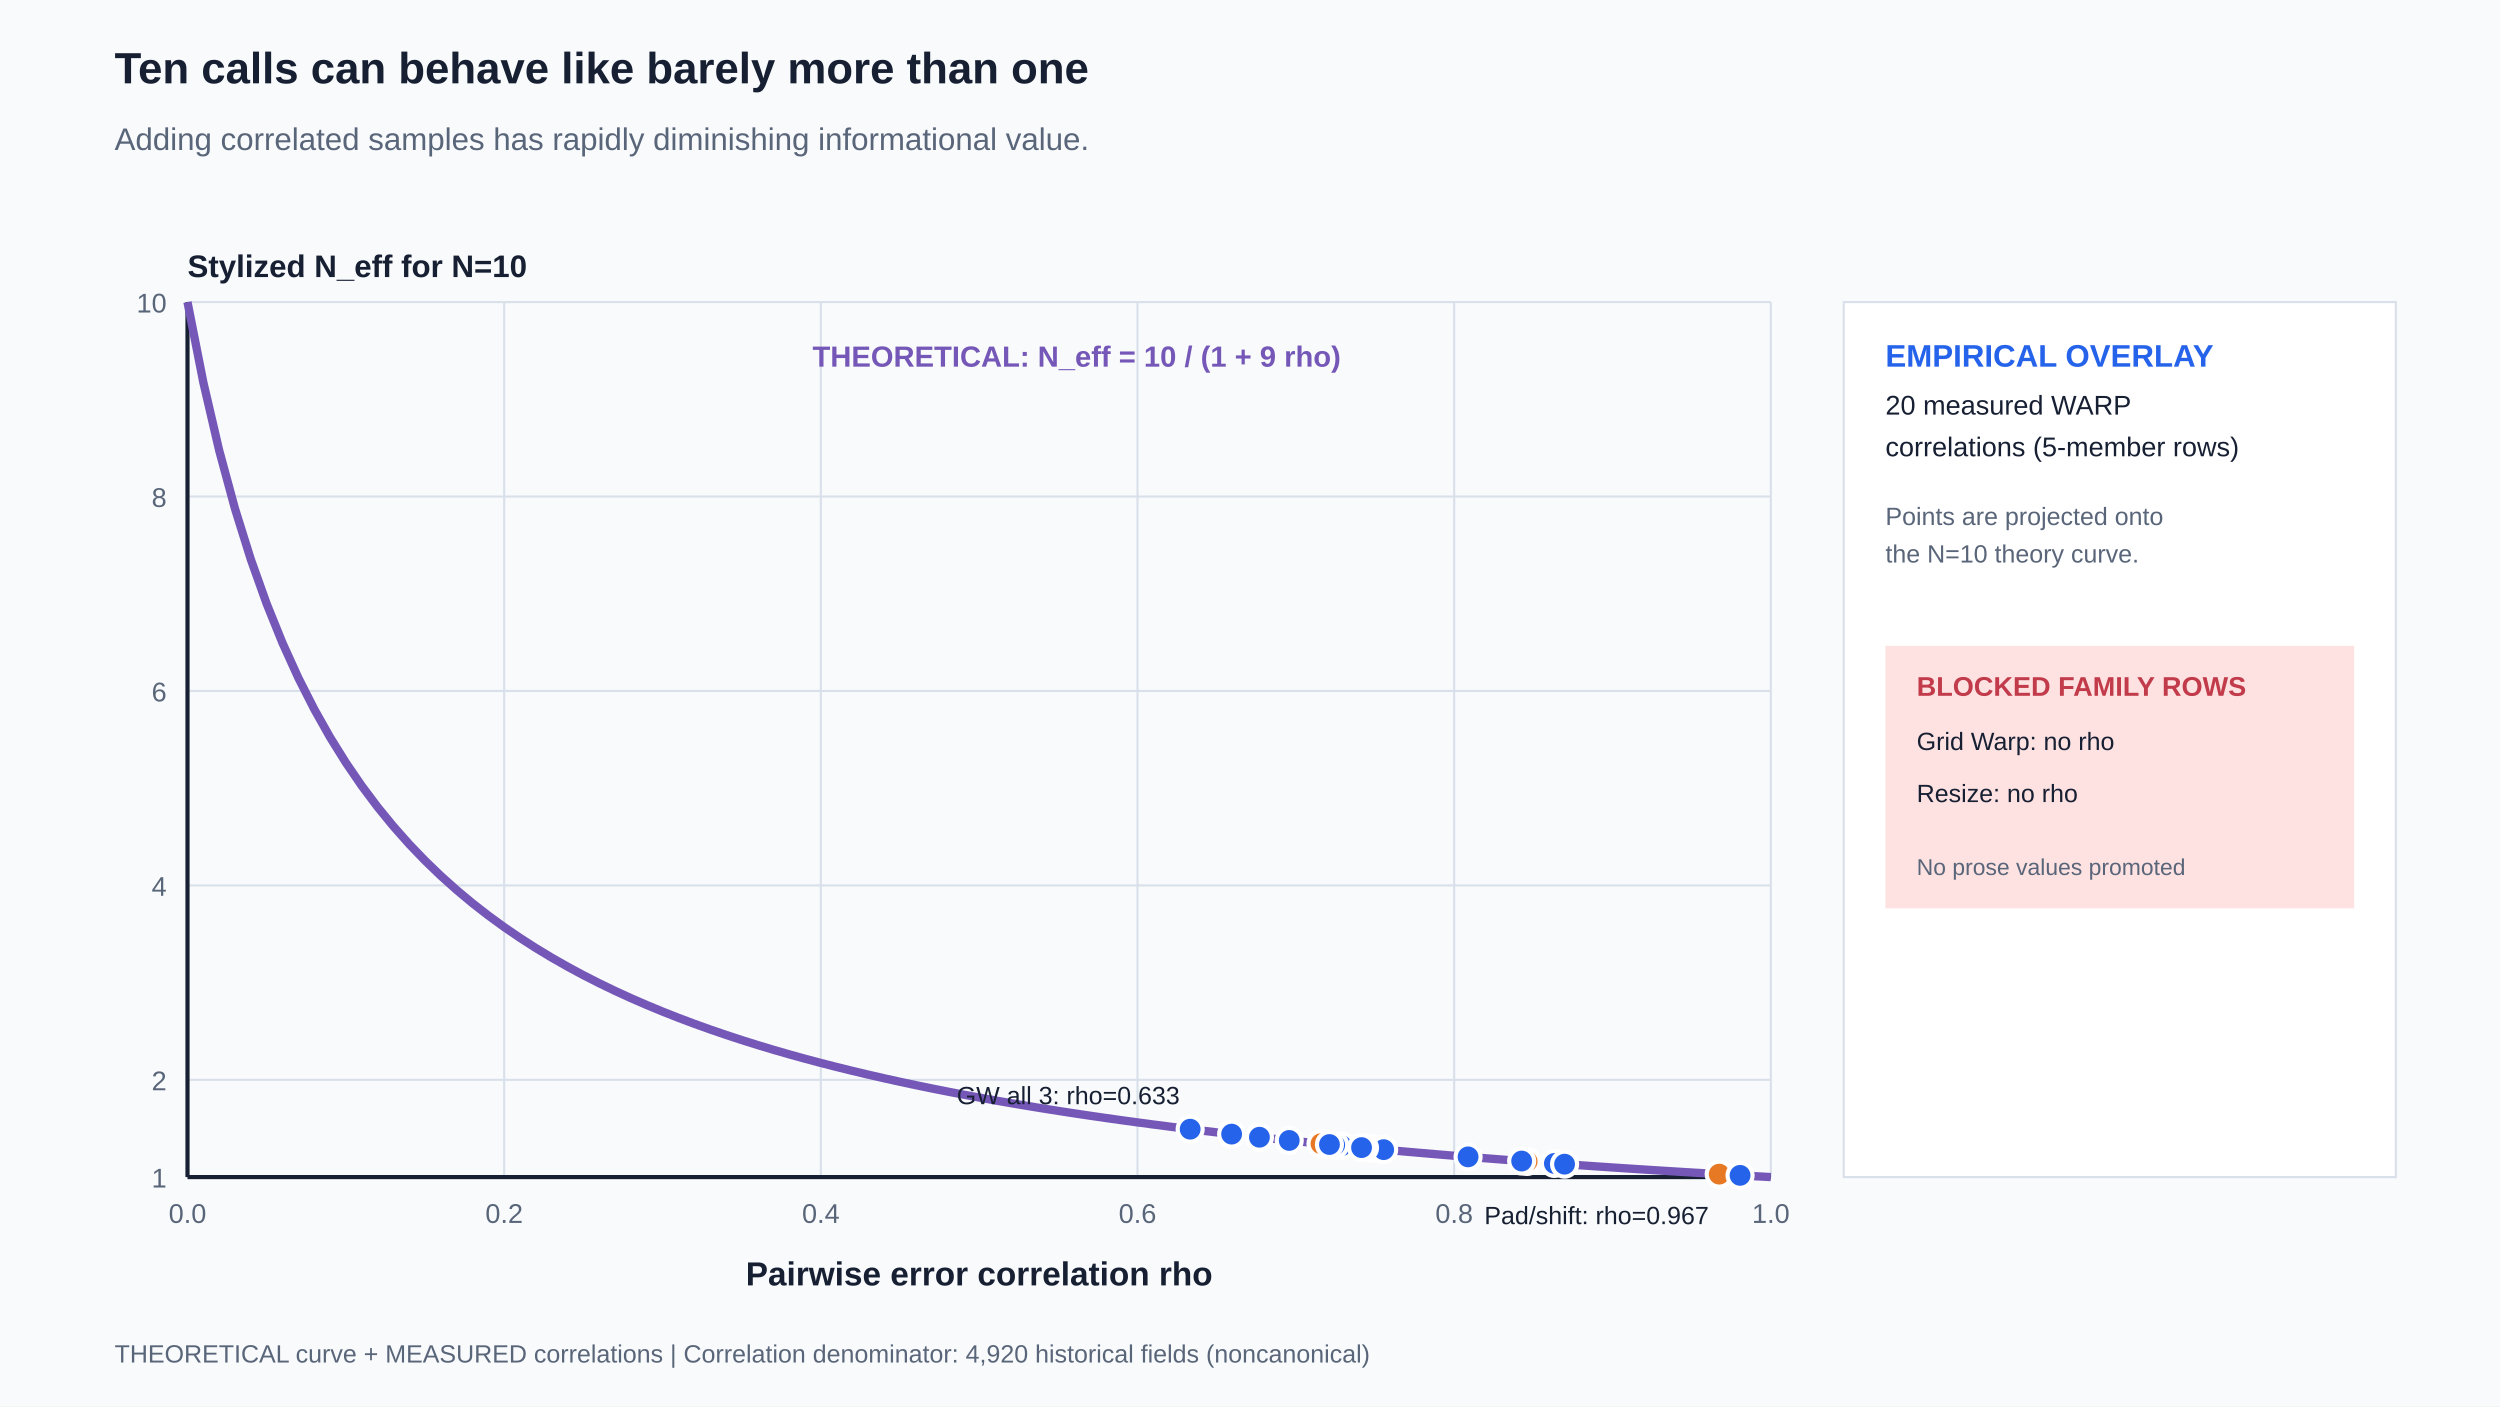
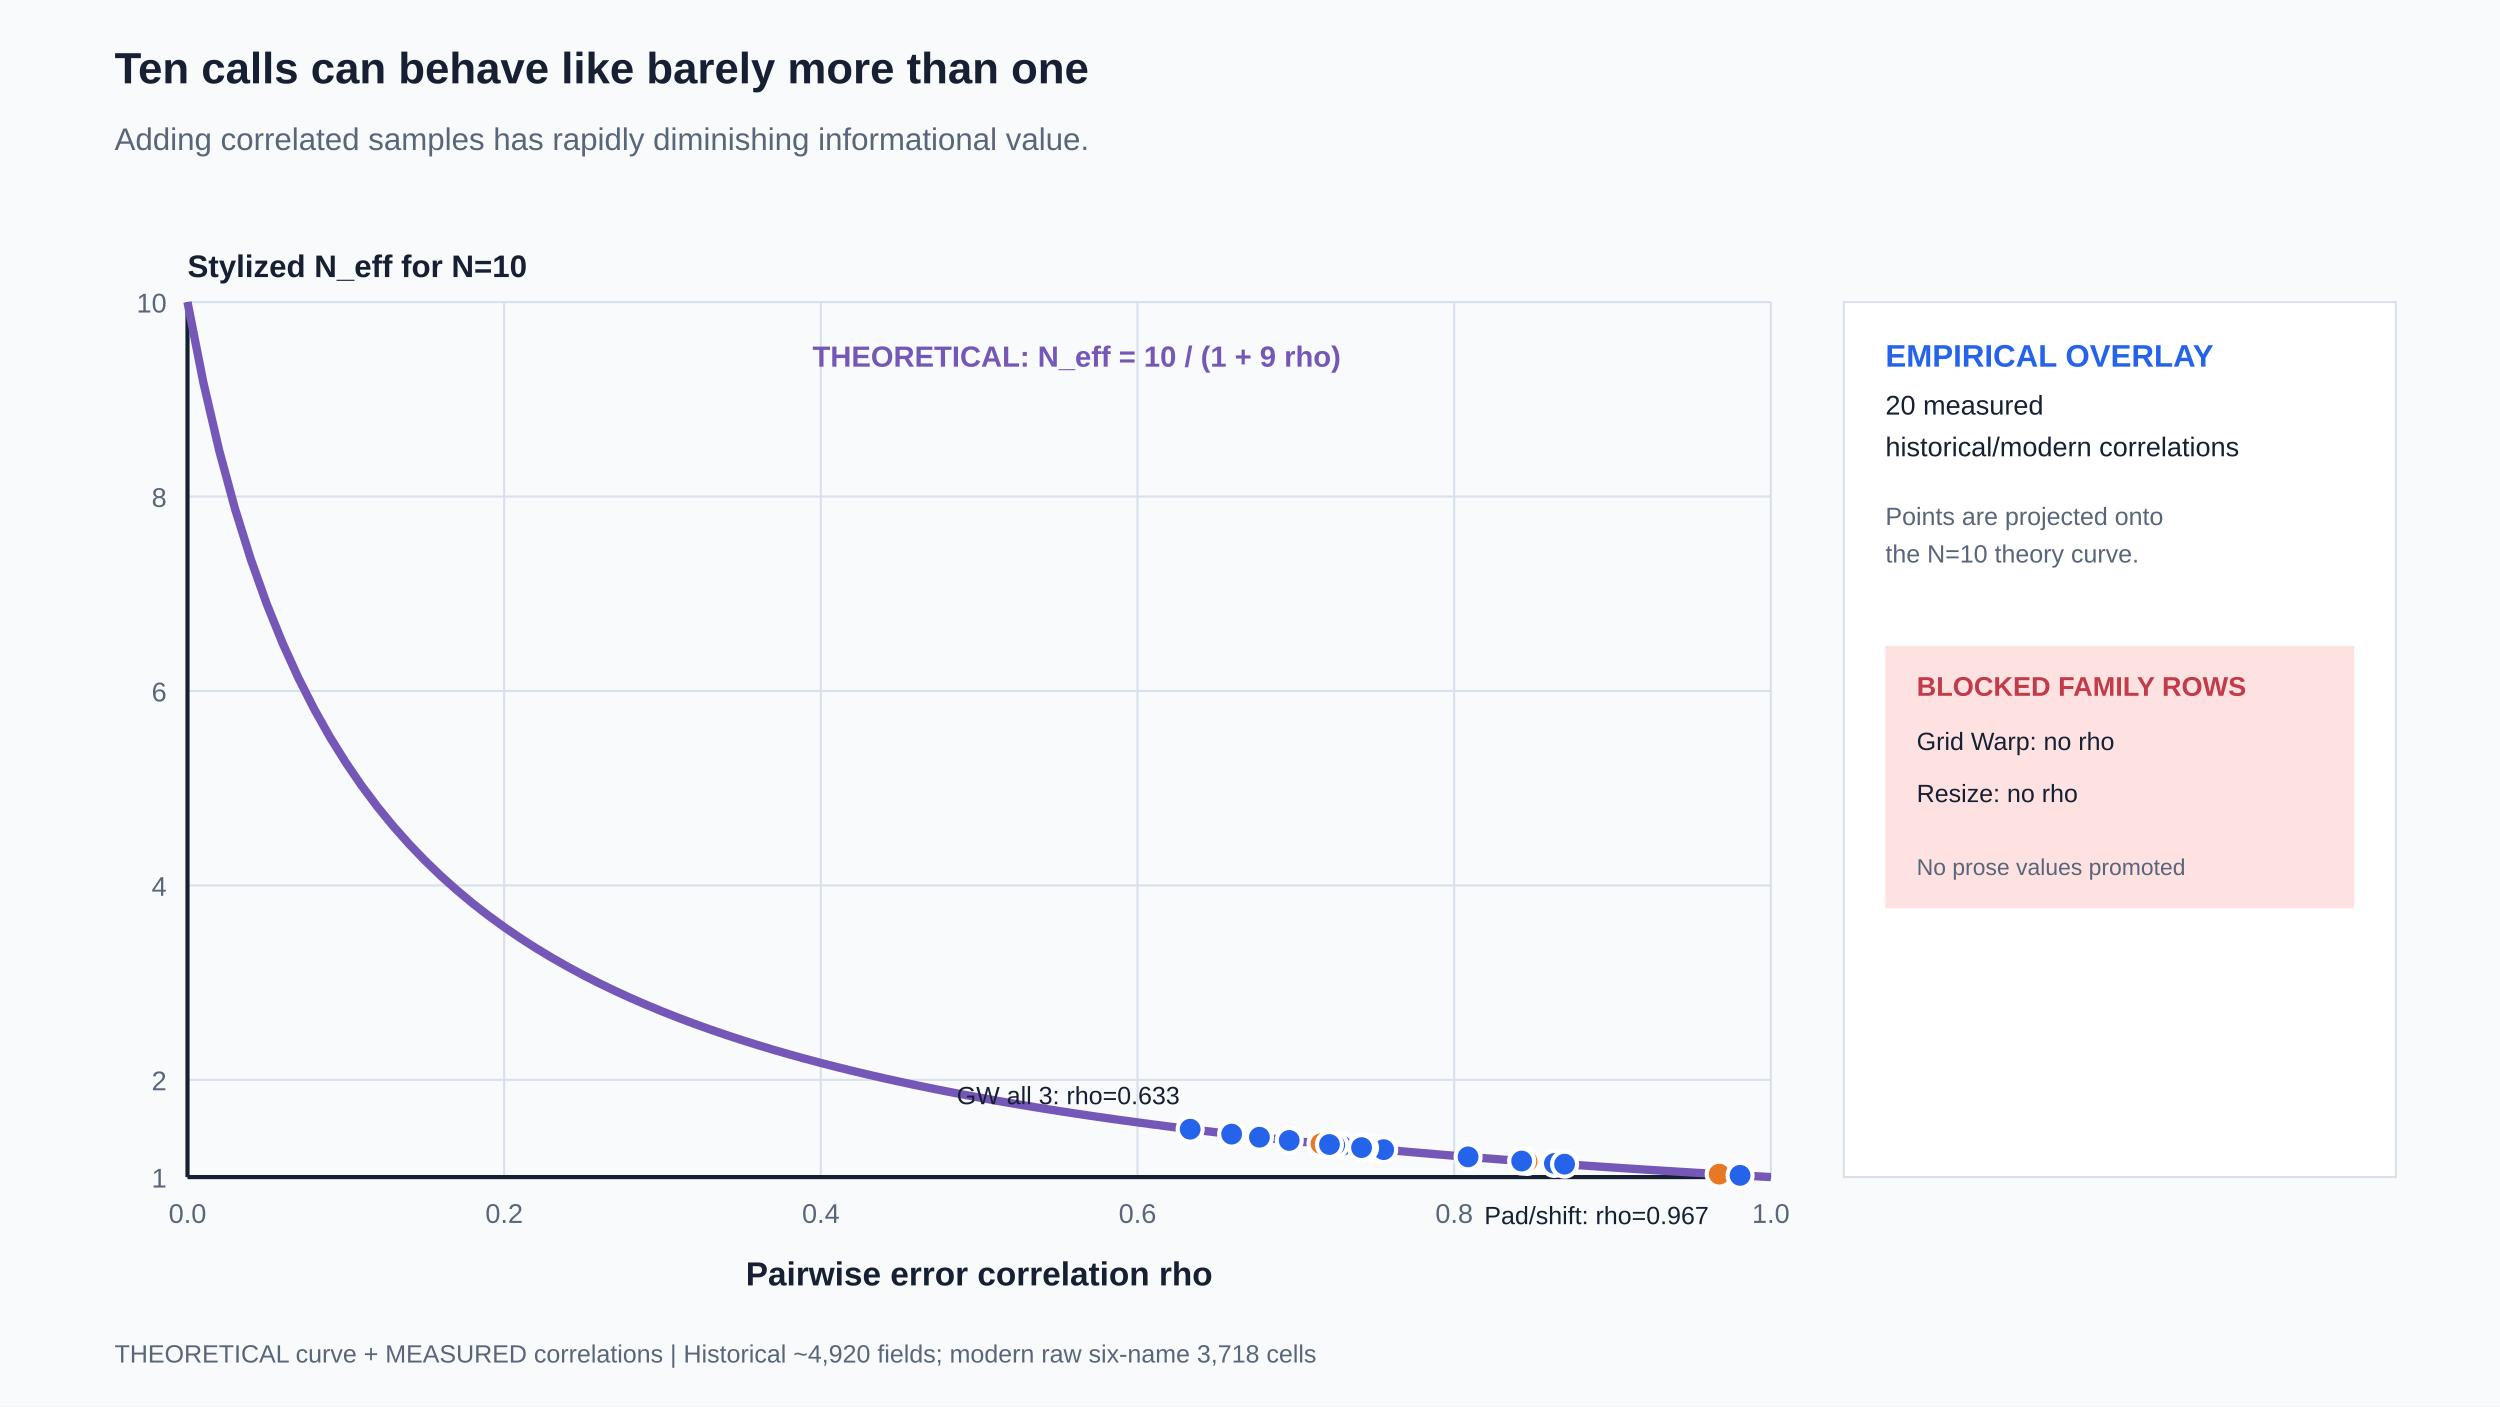
<svg xmlns="http://www.w3.org/2000/svg" width="1200" height="675" viewBox="0 0 1200 675" role="img">
  <rect x="0" y="0" width="1200" height="675" fill="#f8fafc" stroke="none" stroke-width="1" />
  <text x="55" y="40" fill="#172033" font-family="Arial,Helvetica,sans-serif" font-size="21" font-weight="bold" text-anchor="start">Ten calls can behave like barely more than one</text>
  <text x="55" y="72" fill="#596579" font-family="Arial,Helvetica,sans-serif" font-size="15" font-weight="normal" text-anchor="start">Adding correlated samples has rapidly diminishing informational value.</text>
  <line x1="90" y1="565" x2="850" y2="565" stroke="#d9e0ea" stroke-width="1" />
  <text x="80" y="570" fill="#596579" font-family="Arial,Helvetica,sans-serif" font-size="13" font-weight="normal" text-anchor="end">1</text>
  <line x1="90" y1="518.333" x2="850" y2="518.333" stroke="#d9e0ea" stroke-width="1" />
  <text x="80" y="523.333" fill="#596579" font-family="Arial,Helvetica,sans-serif" font-size="13" font-weight="normal" text-anchor="end">2</text>
  <line x1="90" y1="425" x2="850" y2="425" stroke="#d9e0ea" stroke-width="1" />
  <text x="80" y="430" fill="#596579" font-family="Arial,Helvetica,sans-serif" font-size="13" font-weight="normal" text-anchor="end">4</text>
  <line x1="90" y1="331.667" x2="850" y2="331.667" stroke="#d9e0ea" stroke-width="1" />
  <text x="80" y="336.667" fill="#596579" font-family="Arial,Helvetica,sans-serif" font-size="13" font-weight="normal" text-anchor="end">6</text>
  <line x1="90" y1="238.333" x2="850" y2="238.333" stroke="#d9e0ea" stroke-width="1" />
  <text x="80" y="243.333" fill="#596579" font-family="Arial,Helvetica,sans-serif" font-size="13" font-weight="normal" text-anchor="end">8</text>
  <line x1="90" y1="145" x2="850" y2="145" stroke="#d9e0ea" stroke-width="1" />
  <text x="80" y="150" fill="#596579" font-family="Arial,Helvetica,sans-serif" font-size="13" font-weight="normal" text-anchor="end">10</text>
  <line x1="90" y1="145" x2="90" y2="565" stroke="#d9e0ea" stroke-width="1" />
  <text x="90" y="587" fill="#596579" font-family="Arial,Helvetica,sans-serif" font-size="13" font-weight="normal" text-anchor="middle">0.0</text>
  <line x1="242" y1="145" x2="242" y2="565" stroke="#d9e0ea" stroke-width="1" />
  <text x="242" y="587" fill="#596579" font-family="Arial,Helvetica,sans-serif" font-size="13" font-weight="normal" text-anchor="middle">0.2</text>
  <line x1="394" y1="145" x2="394" y2="565" stroke="#d9e0ea" stroke-width="1" />
  <text x="394" y="587" fill="#596579" font-family="Arial,Helvetica,sans-serif" font-size="13" font-weight="normal" text-anchor="middle">0.4</text>
  <line x1="546" y1="145" x2="546" y2="565" stroke="#d9e0ea" stroke-width="1" />
  <text x="546" y="587" fill="#596579" font-family="Arial,Helvetica,sans-serif" font-size="13" font-weight="normal" text-anchor="middle">0.6</text>
  <line x1="698" y1="145" x2="698" y2="565" stroke="#d9e0ea" stroke-width="1" />
  <text x="698" y="587" fill="#596579" font-family="Arial,Helvetica,sans-serif" font-size="13" font-weight="normal" text-anchor="middle">0.8</text>
  <line x1="850" y1="145" x2="850" y2="565" stroke="#d9e0ea" stroke-width="1" />
  <text x="850" y="587" fill="#596579" font-family="Arial,Helvetica,sans-serif" font-size="13" font-weight="normal" text-anchor="middle">1.0</text>
  <line x1="90" y1="145" x2="90" y2="565" stroke="#172033" stroke-width="2" />
  <line x1="90" y1="565" x2="850" y2="565" stroke="#172033" stroke-width="2" />
  <text x="470" y="617" fill="#172033" font-family="Arial,Helvetica,sans-serif" font-size="16" font-weight="bold" text-anchor="middle">Pairwise error correlation rho</text>
  <text x="90" y="133" fill="#172033" font-family="Arial,Helvetica,sans-serif" font-size="15" font-weight="bold" text-anchor="start">Stylized N_eff for N=10</text>
  <polyline points="90,145 97.6,183.532 105.2,216.186 112.8,244.213 120.4,268.529 128,289.828 135.6,308.636 143.2,325.368 150.8,340.349 158.4,353.84 166,366.053 173.6,377.161 181.2,387.308 188.8,396.613 196.4,405.177 204,413.085 211.6,420.41 219.2,427.213 226.8,433.55 234.4,439.465 242,445 249.6,450.19 257.2,455.067 264.8,459.658 272.4,463.987 280,468.077 287.6,471.946 295.2,475.612 302.8,479.091 310.4,482.396 318,485.541 325.6,488.536 333.2,491.392 340.8,494.118 348.4,496.724 356,499.217 363.6,501.604 371.2,503.891 378.8,506.086 386.4,508.193 394,510.217 401.6,512.164 409.2,514.038 416.8,515.842 424.4,517.581 432,519.257 439.6,520.875 447.2,522.438 454.8,523.947 462.4,525.407 470,526.818 477.6,528.184 485.2,529.507 492.8,530.789 500.4,532.031 508,533.235 515.6,534.404 523.2,535.538 530.8,536.64 538.4,537.71 546,538.75 553.6,539.761 561.2,540.745 568.8,541.702 576.4,542.633 584,543.54 591.6,544.424 599.2,545.284 606.8,546.124 614.4,546.942 622,547.74 629.6,548.518 637.2,549.278 644.8,550.02 652.4,550.744 660,551.452 667.6,552.143 675.2,552.818 682.8,553.479 690.4,554.125 698,554.756 705.6,555.374 713.2,555.979 720.8,556.57 728.4,557.15 736,557.717 743.6,558.272 751.2,558.817 758.8,559.35 766.4,559.872 774,560.385 781.6,560.887 789.2,561.379 796.8,561.862 804.4,562.336 812,562.801 819.6,563.257 827.2,563.705 834.8,564.145 842.4,564.576 850,565" fill="none" stroke="#7557b8" stroke-width="4" />
  <text x="390" y="176" fill="#7557b8" font-family="Arial,Helvetica,sans-serif" font-size="14" font-weight="bold" text-anchor="start">THEORETICAL: N_eff = 10 / (1 + 9 rho)</text>
  <circle cx="658.726" cy="551.334" r="6" fill="#2563eb" stroke="#ffffff" stroke-width="2" />
  <circle cx="643.955" cy="549.938" r="6" fill="#2563eb" stroke="#ffffff" stroke-width="2" />
  <circle cx="604.528" cy="545.875" r="6" fill="#2563eb" stroke="#ffffff" stroke-width="2" />
  <circle cx="825.218" cy="563.589" r="6" fill="#e87924" stroke="#ffffff" stroke-width="2" />
  <circle cx="640.656" cy="549.618" r="6" fill="#2563eb" stroke="#ffffff" stroke-width="2" />
  <circle cx="618.83" cy="547.409" r="6" fill="#2563eb" stroke="#ffffff" stroke-width="2" />
  <circle cx="571.282" cy="542.009" r="6" fill="#2563eb" stroke="#ffffff" stroke-width="2" />
  <circle cx="664.16" cy="551.832" r="6" fill="#2563eb" stroke="#ffffff" stroke-width="2" />
  <circle cx="636.798" cy="549.238" r="6" fill="#2563eb" stroke="#ffffff" stroke-width="2" />
  <circle cx="591.184" cy="544.376" r="6" fill="#2563eb" stroke="#ffffff" stroke-width="2" />
  <circle cx="835.236" cy="564.17" r="6" fill="#2563eb" stroke="#ffffff" stroke-width="2" />
  <circle cx="733.024" cy="557.496" r="6" fill="#e87924" stroke="#ffffff" stroke-width="2" />
  <circle cx="746.108" cy="558.453" r="6" fill="#2563eb" stroke="#ffffff" stroke-width="2" />
  <circle cx="730.395" cy="557.3" r="6" fill="#2563eb" stroke="#ffffff" stroke-width="2" />
  <circle cx="750.993" cy="558.802" r="6" fill="#2563eb" stroke="#ffffff" stroke-width="2" />
  <circle cx="704.68" cy="555.3" r="6" fill="#2563eb" stroke="#ffffff" stroke-width="2" />
  <circle cx="634.077" cy="548.968" r="6" fill="#e87924" stroke="#ffffff" stroke-width="2" />
  <circle cx="654.967" cy="550.985" r="6" fill="#2563eb" stroke="#ffffff" stroke-width="2" />
  <circle cx="638.136" cy="549.37" r="6" fill="#2563eb" stroke="#ffffff" stroke-width="2" />
  <circle cx="653.545" cy="550.852" r="6" fill="#2563eb" stroke="#ffffff" stroke-width="2" />
  <text x="566.282" y="530.009" fill="#172033" font-family="Arial,Helvetica,sans-serif" font-size="12" font-weight="normal" text-anchor="end">GW all 3: rho=0.633</text>
  <text x="820.218" y="587.589" fill="#172033" font-family="Arial,Helvetica,sans-serif" font-size="12" font-weight="normal" text-anchor="end">Pad/shift: rho=0.967</text>
  <rect x="885" y="145" width="265" height="420" fill="#ffffff" stroke="#d9e0ea" stroke-width="1" />
  <text x="905" y="176" fill="#2563eb" font-family="Arial,Helvetica,sans-serif" font-size="15" font-weight="bold" text-anchor="start">EMPIRICAL OVERLAY</text>
-   <text x="905" y="199" fill="#172033" font-family="Arial,Helvetica,sans-serif" font-size="13" font-weight="normal" text-anchor="start">20 measured WARP</text>
-   <text x="905" y="219" fill="#172033" font-family="Arial,Helvetica,sans-serif" font-size="13" font-weight="normal" text-anchor="start">correlations (5-member rows)</text>
+   <text x="905" y="199" fill="#172033" font-family="Arial,Helvetica,sans-serif" font-size="13" font-weight="normal" text-anchor="start">20 measured</text>
+   <text x="905" y="219" fill="#172033" font-family="Arial,Helvetica,sans-serif" font-size="13" font-weight="normal" text-anchor="start">historical/modern correlations</text>
  <text x="905" y="252" fill="#596579" font-family="Arial,Helvetica,sans-serif" font-size="12" font-weight="normal" text-anchor="start">Points are projected onto</text>
  <text x="905" y="270" fill="#596579" font-family="Arial,Helvetica,sans-serif" font-size="12" font-weight="normal" text-anchor="start">the N=10 theory curve.</text>
  <rect x="905" y="310" width="225" height="126" fill="#fee2e2" stroke="none" stroke-width="1" />
  <text x="920" y="334" fill="#c23b4a" font-family="Arial,Helvetica,sans-serif" font-size="13" font-weight="bold" text-anchor="start">BLOCKED FAMILY ROWS</text>
  <text x="920" y="360" fill="#172033" font-family="Arial,Helvetica,sans-serif" font-size="12" font-weight="normal" text-anchor="start">Grid Warp: no rho</text>
  <text x="920" y="385" fill="#172033" font-family="Arial,Helvetica,sans-serif" font-size="12" font-weight="normal" text-anchor="start">Resize: no rho</text>
  <text x="920" y="420" fill="#596579" font-family="Arial,Helvetica,sans-serif" font-size="11" font-weight="normal" text-anchor="start">No prose values promoted</text>
-   <text x="55" y="654" fill="#596579" font-family="Arial,Helvetica,sans-serif" font-size="12" font-weight="normal" text-anchor="start">THEORETICAL curve + MEASURED correlations | Correlation denominator: 4,920 historical fields (noncanonical)</text>
+   <text x="55" y="654" fill="#596579" font-family="Arial,Helvetica,sans-serif" font-size="12" font-weight="normal" text-anchor="start">THEORETICAL curve + MEASURED correlations | Historical ~4,920 fields; modern raw six-name 3,718 cells</text>
</svg>
